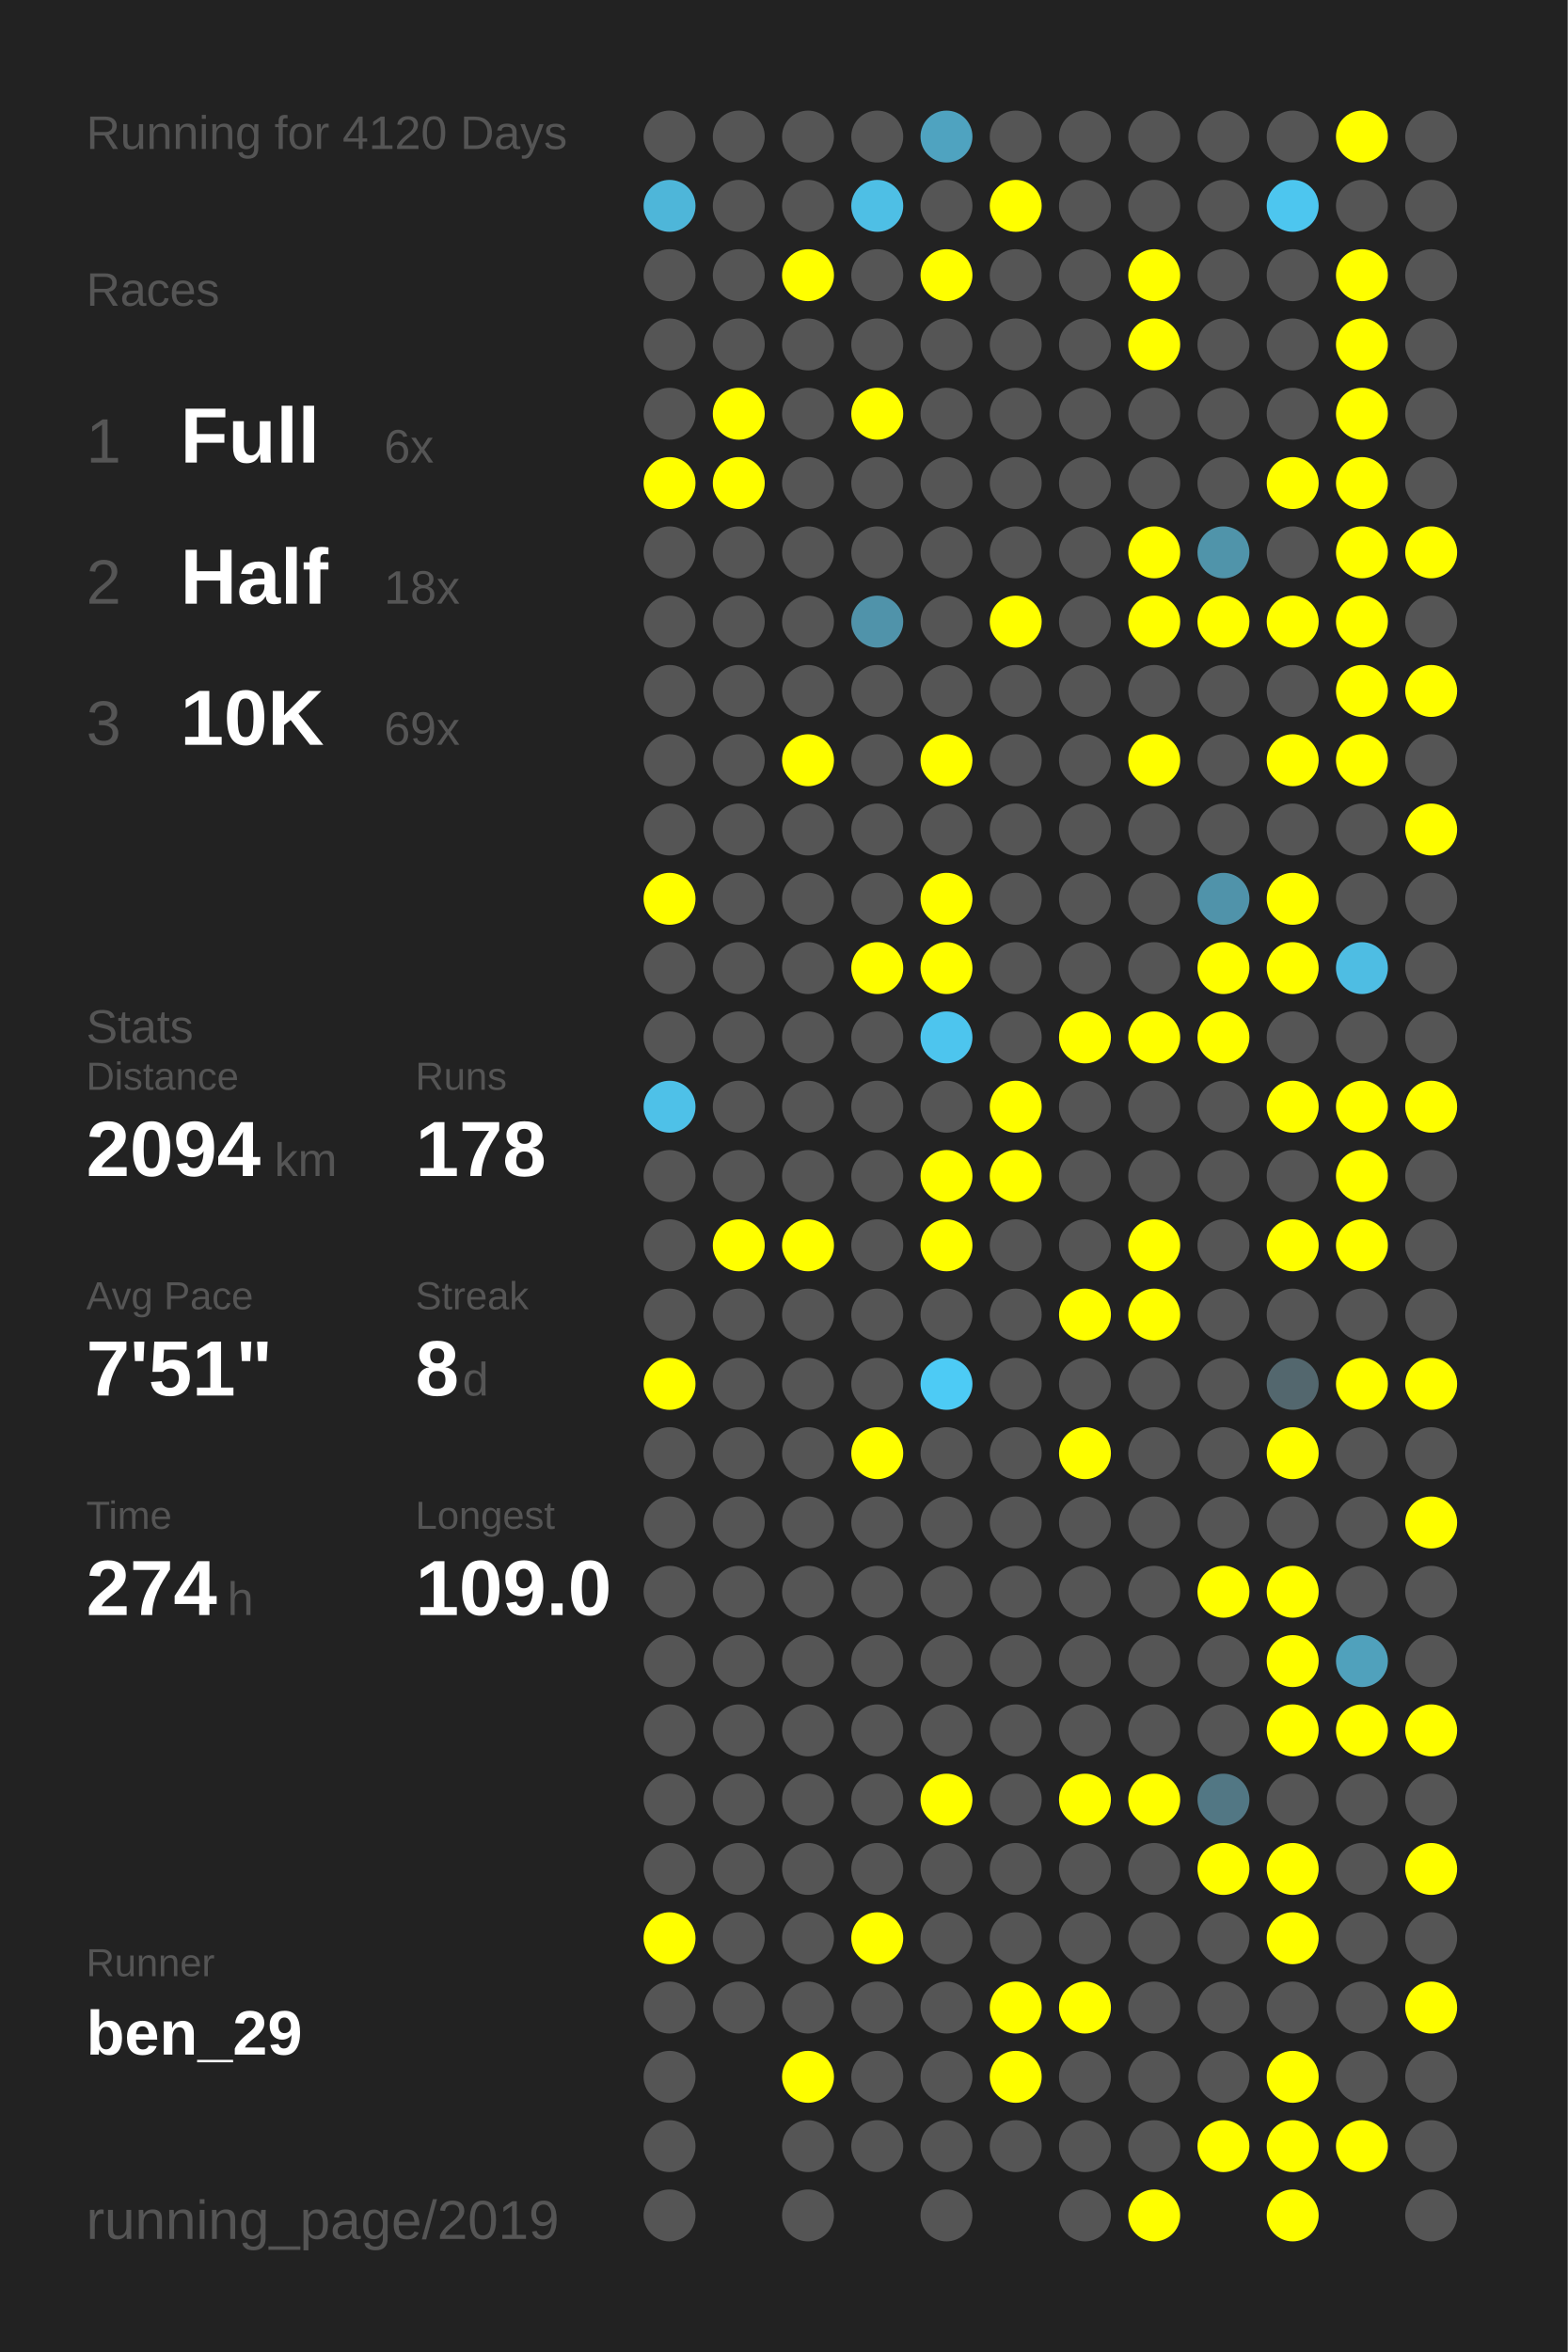
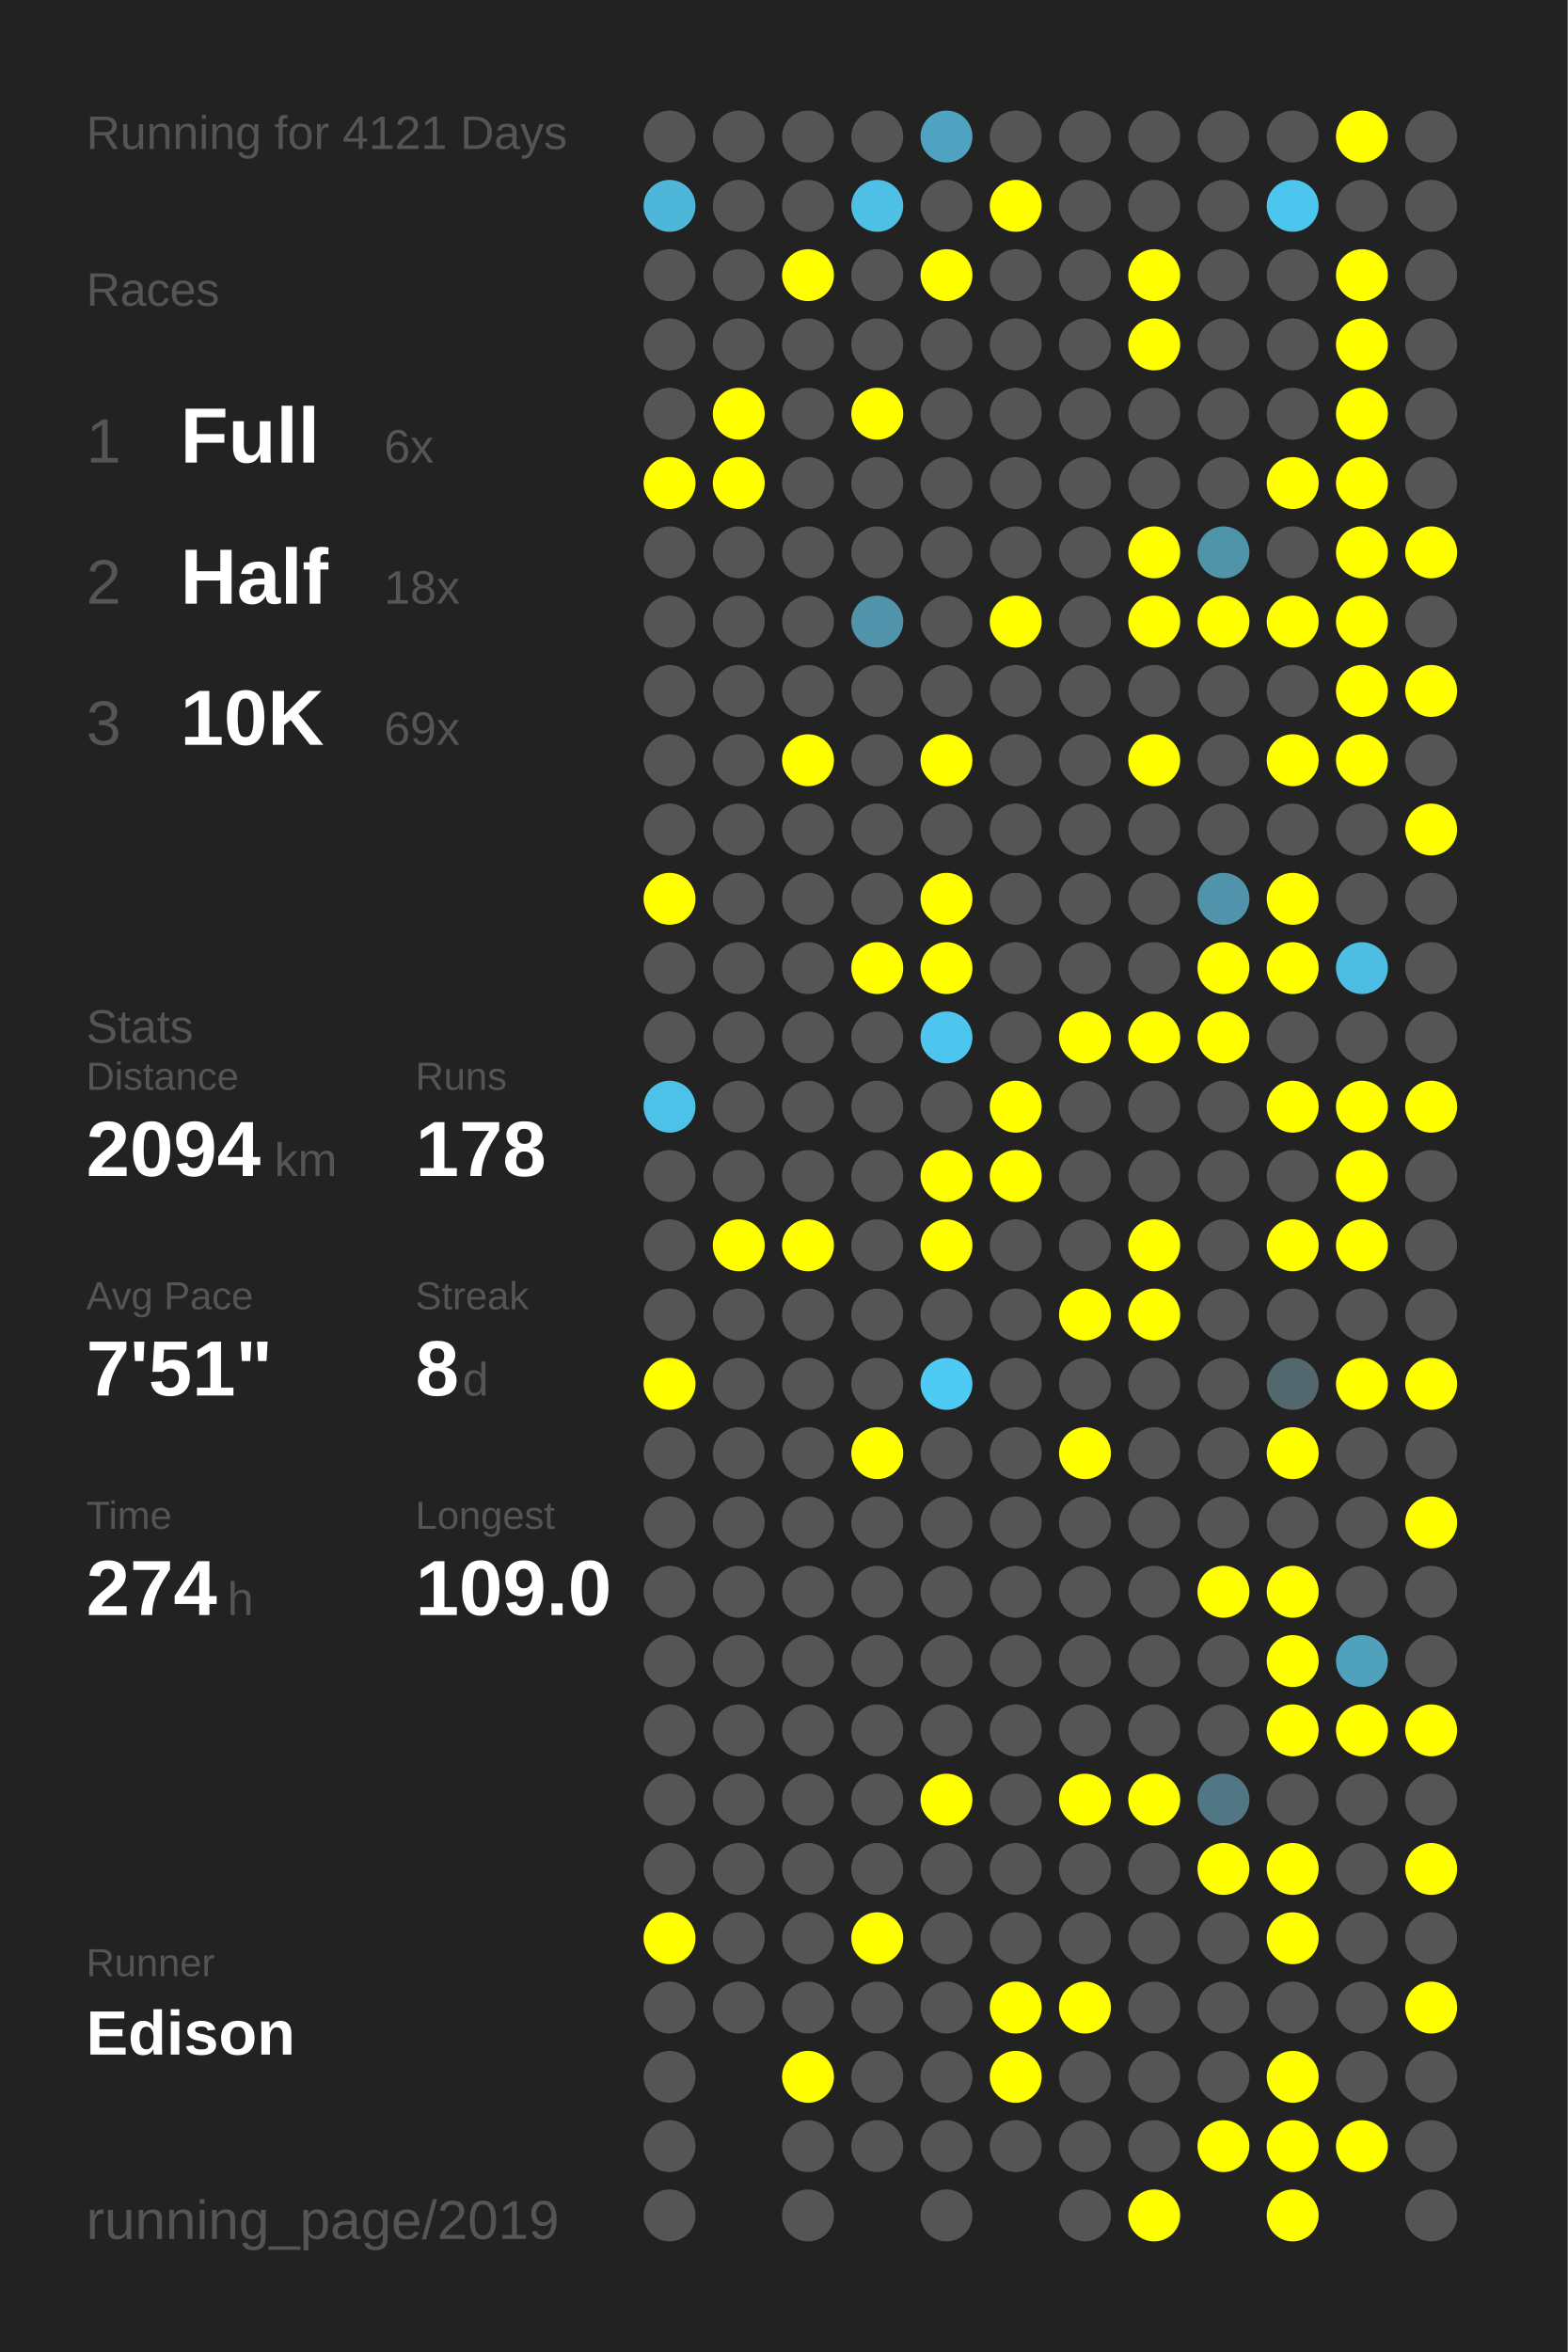
<svg xmlns="http://www.w3.org/2000/svg" baseProfile="full" height="300mm" version="1.1" viewBox="0,0,200,300" width="200mm">
  <defs />
  <rect fill="#222222" height="300" width="200" x="0" y="0" />
-   <text fill="#555555" style="font-size:6px; font-family:Arial;" x="11" y="19">Running for 4120 Days</text>
+   <text fill="#555555" style="font-size:6px; font-family:Arial;" x="11" y="19">Running for 4121 Days</text>
  <text fill="#555555" style="font-size:6px; font-family:Arial;" x="11" y="39">Races</text>
  <text fill="#555555" style="font-size:8px; font-family:Arial;" x="11" y="59">1</text>
  <text fill="#FFFFFF" style="font-size:10px; font-family:Arial; font-weight:bold;" x="23" y="59">Full</text>
  <text fill="#555555" style="font-size:6px; font-family:Arial;" x="49" y="59">6x</text>
  <text fill="#555555" style="font-size:8px; font-family:Arial;" x="11" y="77">2</text>
  <text fill="#FFFFFF" style="font-size:10px; font-family:Arial; font-weight:bold;" x="23" y="77">Half</text>
  <text fill="#555555" style="font-size:6px; font-family:Arial;" x="49" y="77">18x</text>
  <text fill="#555555" style="font-size:8px; font-family:Arial;" x="11" y="95">3</text>
  <text fill="#FFFFFF" style="font-size:10px; font-family:Arial; font-weight:bold;" x="23" y="95">10K</text>
  <text fill="#555555" style="font-size:6px; font-family:Arial;" x="49" y="95">69x</text>
  <text fill="#555555" style="font-size:6px; font-family:Arial;" x="11" y="133">Stats</text>
  <text fill="#555555" style="font-size:5px; font-family:Arial;" x="11" y="139">Distance</text>
  <text fill="#FFFFFF" style="font-size:10px; font-family:Arial; font-weight:bold;" x="11" y="150">2094</text>
  <text fill="#555555" style="font-size:6px; font-family:Arial;" x="35" y="150">km</text>
  <text fill="#555555" style="font-size:5px; font-family:Arial;" x="53" y="139">Runs</text>
  <text fill="#FFFFFF" style="font-size:10px; font-family:Arial; font-weight:bold;" x="53" y="150">178</text>
  <text fill="#555555" style="font-size:5px; font-family:Arial;" x="11" y="167">Avg Pace</text>
  <text fill="#FFFFFF" style="font-size:10px; font-family:Arial; font-weight:bold;" x="11" y="178">7'51"</text>
  <text fill="#555555" style="font-size:5px; font-family:Arial;" x="53" y="167">Streak</text>
  <text fill="#FFFFFF" style="font-size:10px; font-family:Arial; font-weight:bold;" x="53" y="178">8</text>
  <text fill="#555555" style="font-size:6px; font-family:Arial;" x="59" y="178">d</text>
  <text fill="#555555" style="font-size:5px; font-family:Arial;" x="11" y="195">Time</text>
  <text fill="#FFFFFF" style="font-size:10px; font-family:Arial; font-weight:bold;" x="11" y="206">274</text>
  <text fill="#555555" style="font-size:6px; font-family:Arial;" x="29" y="206">h</text>
  <text fill="#555555" style="font-size:5px; font-family:Arial;" x="53" y="195">Longest</text>
  <text fill="#FFFFFF" style="font-size:10px; font-family:Arial; font-weight:bold;" x="53" y="206">109.0</text>
  <text fill="#555555" style="font-size:5px; font-family:Arial;" x="11" y="252.065">Runner</text>
-   <text fill="#FFFFFF" style="font-size:8px; font-family:Arial; font-weight:bold;" x="11" y="262.065">ben_29</text>
+   <text fill="#FFFFFF" style="font-size:8px; font-family:Arial; font-weight:bold;" x="11" y="262.065">Edison</text>
  <text fill="#555555" style="font-size:7px; font-family:Arial;" x="11" y="285.581">running_page/2019</text>
  <circle cx="85.417" cy="17.419" fill="#555555" r="3.312" />
  <circle cx="85.417" cy="26.258" fill="#4eb6d9" r="3.312" />
  <circle cx="85.417" cy="35.097" fill="#555555" r="3.312" />
  <circle cx="85.417" cy="43.935" fill="#555555" r="3.312" />
  <circle cx="85.417" cy="52.774" fill="#555555" r="3.312" />
  <circle cx="85.417" cy="61.613" fill="#FFFF00" r="3.312" />
  <circle cx="85.417" cy="70.452" fill="#555555" r="3.312" />
  <circle cx="85.417" cy="79.29" fill="#555555" r="3.312" />
  <circle cx="85.417" cy="88.129" fill="#555555" r="3.312" />
  <circle cx="85.417" cy="96.968" fill="#555555" r="3.312" />
  <circle cx="85.417" cy="105.806" fill="#555555" r="3.312" />
  <circle cx="85.417" cy="114.645" fill="#FFFF00" r="3.312" />
  <circle cx="85.417" cy="123.484" fill="#555555" r="3.312" />
  <circle cx="85.417" cy="132.323" fill="#555555" r="3.312" />
  <circle cx="85.417" cy="141.161" fill="#4ec1e8" r="3.312" />
  <circle cx="85.417" cy="150" fill="#555555" r="3.312" />
  <circle cx="85.417" cy="158.839" fill="#555555" r="3.312" />
  <circle cx="85.417" cy="167.677" fill="#555555" r="3.312" />
  <circle cx="85.417" cy="176.516" fill="#FFFF00" r="3.312" />
  <circle cx="85.417" cy="185.355" fill="#555555" r="3.312" />
  <circle cx="85.417" cy="194.194" fill="#555555" r="3.312" />
  <circle cx="85.417" cy="203.032" fill="#555555" r="3.312" />
  <circle cx="85.417" cy="211.871" fill="#555555" r="3.312" />
  <circle cx="85.417" cy="220.71" fill="#555555" r="3.312" />
  <circle cx="85.417" cy="229.548" fill="#555555" r="3.312" />
  <circle cx="85.417" cy="238.387" fill="#555555" r="3.312" />
  <circle cx="85.417" cy="247.226" fill="#FFFF00" r="3.312" />
  <circle cx="85.417" cy="256.065" fill="#555555" r="3.312" />
  <circle cx="85.417" cy="264.903" fill="#555555" r="3.312" />
  <circle cx="85.417" cy="273.742" fill="#555555" r="3.312" />
  <circle cx="85.417" cy="282.581" fill="#555555" r="3.312" />
  <circle cx="94.25" cy="17.419" fill="#555555" r="3.312" />
  <circle cx="94.25" cy="26.258" fill="#555555" r="3.312" />
  <circle cx="94.25" cy="35.097" fill="#555555" r="3.312" />
  <circle cx="94.25" cy="43.935" fill="#555555" r="3.312" />
  <circle cx="94.25" cy="52.774" fill="#FFFF00" r="3.312" />
  <circle cx="94.25" cy="61.613" fill="#FFFF00" r="3.312" />
  <circle cx="94.25" cy="70.452" fill="#555555" r="3.312" />
  <circle cx="94.25" cy="79.29" fill="#555555" r="3.312" />
  <circle cx="94.25" cy="88.129" fill="#555555" r="3.312" />
  <circle cx="94.25" cy="96.968" fill="#555555" r="3.312" />
  <circle cx="94.25" cy="105.806" fill="#555555" r="3.312" />
  <circle cx="94.25" cy="114.645" fill="#555555" r="3.312" />
  <circle cx="94.25" cy="123.484" fill="#555555" r="3.312" />
  <circle cx="94.25" cy="132.323" fill="#555555" r="3.312" />
  <circle cx="94.25" cy="141.161" fill="#555555" r="3.312" />
  <circle cx="94.25" cy="150" fill="#555555" r="3.312" />
  <circle cx="94.25" cy="158.839" fill="#FFFF00" r="3.312" />
  <circle cx="94.25" cy="167.677" fill="#555555" r="3.312" />
  <circle cx="94.25" cy="176.516" fill="#555555" r="3.312" />
  <circle cx="94.25" cy="185.355" fill="#555555" r="3.312" />
  <circle cx="94.25" cy="194.194" fill="#555555" r="3.312" />
  <circle cx="94.25" cy="203.032" fill="#555555" r="3.312" />
  <circle cx="94.25" cy="211.871" fill="#555555" r="3.312" />
  <circle cx="94.25" cy="220.71" fill="#555555" r="3.312" />
  <circle cx="94.25" cy="229.548" fill="#555555" r="3.312" />
  <circle cx="94.25" cy="238.387" fill="#555555" r="3.312" />
  <circle cx="94.25" cy="247.226" fill="#555555" r="3.312" />
  <circle cx="94.25" cy="256.065" fill="#555555" r="3.312" />
  <circle cx="103.083" cy="17.419" fill="#555555" r="3.312" />
  <circle cx="103.083" cy="26.258" fill="#555555" r="3.312" />
  <circle cx="103.083" cy="35.097" fill="#FFFF00" r="3.312" />
  <circle cx="103.083" cy="43.935" fill="#555555" r="3.312" />
  <circle cx="103.083" cy="52.774" fill="#555555" r="3.312" />
  <circle cx="103.083" cy="61.613" fill="#555555" r="3.312" />
  <circle cx="103.083" cy="70.452" fill="#555555" r="3.312" />
  <circle cx="103.083" cy="79.29" fill="#555555" r="3.312" />
  <circle cx="103.083" cy="88.129" fill="#555555" r="3.312" />
  <circle cx="103.083" cy="96.968" fill="#FFFF00" r="3.312" />
  <circle cx="103.083" cy="105.806" fill="#555555" r="3.312" />
  <circle cx="103.083" cy="114.645" fill="#555555" r="3.312" />
  <circle cx="103.083" cy="123.484" fill="#555555" r="3.312" />
  <circle cx="103.083" cy="132.323" fill="#555555" r="3.312" />
  <circle cx="103.083" cy="141.161" fill="#555555" r="3.312" />
  <circle cx="103.083" cy="150" fill="#555555" r="3.312" />
  <circle cx="103.083" cy="158.839" fill="#FFFF00" r="3.312" />
  <circle cx="103.083" cy="167.677" fill="#555555" r="3.312" />
  <circle cx="103.083" cy="176.516" fill="#555555" r="3.312" />
  <circle cx="103.083" cy="185.355" fill="#555555" r="3.312" />
  <circle cx="103.083" cy="194.194" fill="#555555" r="3.312" />
  <circle cx="103.083" cy="203.032" fill="#555555" r="3.312" />
  <circle cx="103.083" cy="211.871" fill="#555555" r="3.312" />
  <circle cx="103.083" cy="220.71" fill="#555555" r="3.312" />
  <circle cx="103.083" cy="229.548" fill="#555555" r="3.312" />
  <circle cx="103.083" cy="238.387" fill="#555555" r="3.312" />
  <circle cx="103.083" cy="247.226" fill="#555555" r="3.312" />
  <circle cx="103.083" cy="256.065" fill="#555555" r="3.312" />
  <circle cx="103.083" cy="264.903" fill="#FFFF00" r="3.312" />
  <circle cx="103.083" cy="273.742" fill="#555555" r="3.312" />
  <circle cx="103.083" cy="282.581" fill="#555555" r="3.312" />
  <circle cx="111.917" cy="17.419" fill="#555555" r="3.312" />
  <circle cx="111.917" cy="26.258" fill="#4ebfe5" r="3.312" />
  <circle cx="111.917" cy="35.097" fill="#555555" r="3.312" />
  <circle cx="111.917" cy="43.935" fill="#555555" r="3.312" />
  <circle cx="111.917" cy="52.774" fill="#FFFF00" r="3.312" />
  <circle cx="111.917" cy="61.613" fill="#555555" r="3.312" />
  <circle cx="111.917" cy="70.452" fill="#555555" r="3.312" />
  <circle cx="111.917" cy="79.29" fill="#5093aa" r="3.312" />
  <circle cx="111.917" cy="88.129" fill="#555555" r="3.312" />
  <circle cx="111.917" cy="96.968" fill="#555555" r="3.312" />
  <circle cx="111.917" cy="105.806" fill="#555555" r="3.312" />
  <circle cx="111.917" cy="114.645" fill="#555555" r="3.312" />
  <circle cx="111.917" cy="123.484" fill="#FFFF00" r="3.312" />
  <circle cx="111.917" cy="132.323" fill="#555555" r="3.312" />
  <circle cx="111.917" cy="141.161" fill="#555555" r="3.312" />
  <circle cx="111.917" cy="150" fill="#555555" r="3.312" />
  <circle cx="111.917" cy="158.839" fill="#555555" r="3.312" />
  <circle cx="111.917" cy="167.677" fill="#555555" r="3.312" />
  <circle cx="111.917" cy="176.516" fill="#555555" r="3.312" />
  <circle cx="111.917" cy="185.355" fill="#FFFF00" r="3.312" />
  <circle cx="111.917" cy="194.194" fill="#555555" r="3.312" />
  <circle cx="111.917" cy="203.032" fill="#555555" r="3.312" />
  <circle cx="111.917" cy="211.871" fill="#555555" r="3.312" />
  <circle cx="111.917" cy="220.71" fill="#555555" r="3.312" />
  <circle cx="111.917" cy="229.548" fill="#555555" r="3.312" />
  <circle cx="111.917" cy="238.387" fill="#555555" r="3.312" />
  <circle cx="111.917" cy="247.226" fill="#FFFF00" r="3.312" />
  <circle cx="111.917" cy="256.065" fill="#555555" r="3.312" />
  <circle cx="111.917" cy="264.903" fill="#555555" r="3.312" />
  <circle cx="111.917" cy="273.742" fill="#555555" r="3.312" />
  <circle cx="120.75" cy="17.419" fill="#4fa3c0" r="3.312" />
  <circle cx="120.75" cy="26.258" fill="#555555" r="3.312" />
  <circle cx="120.75" cy="35.097" fill="#FFFF00" r="3.312" />
  <circle cx="120.75" cy="43.935" fill="#555555" r="3.312" />
  <circle cx="120.75" cy="52.774" fill="#555555" r="3.312" />
  <circle cx="120.75" cy="61.613" fill="#555555" r="3.312" />
  <circle cx="120.75" cy="70.452" fill="#555555" r="3.312" />
  <circle cx="120.75" cy="79.29" fill="#555555" r="3.312" />
  <circle cx="120.75" cy="88.129" fill="#555555" r="3.312" />
  <circle cx="120.75" cy="96.968" fill="#FFFF00" r="3.312" />
  <circle cx="120.75" cy="105.806" fill="#555555" r="3.312" />
  <circle cx="120.75" cy="114.645" fill="#FFFF00" r="3.312" />
  <circle cx="120.75" cy="123.484" fill="#FFFF00" r="3.312" />
  <circle cx="120.75" cy="132.323" fill="#4dc5ee" r="3.312" />
  <circle cx="120.75" cy="141.161" fill="#555555" r="3.312" />
  <circle cx="120.75" cy="150" fill="#FFFF00" r="3.312" />
  <circle cx="120.75" cy="158.839" fill="#FFFF00" r="3.312" />
  <circle cx="120.75" cy="167.677" fill="#555555" r="3.312" />
  <circle cx="120.75" cy="176.516" fill="#4dcbf5" r="3.312" />
  <circle cx="120.75" cy="185.355" fill="#555555" r="3.312" />
  <circle cx="120.75" cy="194.194" fill="#555555" r="3.312" />
  <circle cx="120.75" cy="203.032" fill="#555555" r="3.312" />
  <circle cx="120.75" cy="211.871" fill="#555555" r="3.312" />
  <circle cx="120.75" cy="220.71" fill="#555555" r="3.312" />
  <circle cx="120.75" cy="229.548" fill="#FFFF00" r="3.312" />
  <circle cx="120.75" cy="238.387" fill="#555555" r="3.312" />
  <circle cx="120.75" cy="247.226" fill="#555555" r="3.312" />
  <circle cx="120.75" cy="256.065" fill="#555555" r="3.312" />
  <circle cx="120.75" cy="264.903" fill="#555555" r="3.312" />
  <circle cx="120.75" cy="273.742" fill="#555555" r="3.312" />
  <circle cx="120.75" cy="282.581" fill="#555555" r="3.312" />
  <circle cx="129.583" cy="17.419" fill="#555555" r="3.312" />
  <circle cx="129.583" cy="26.258" fill="#FFFF00" r="3.312" />
  <circle cx="129.583" cy="35.097" fill="#555555" r="3.312" />
  <circle cx="129.583" cy="43.935" fill="#555555" r="3.312" />
  <circle cx="129.583" cy="52.774" fill="#555555" r="3.312" />
  <circle cx="129.583" cy="61.613" fill="#555555" r="3.312" />
  <circle cx="129.583" cy="70.452" fill="#555555" r="3.312" />
  <circle cx="129.583" cy="79.29" fill="#FFFF00" r="3.312" />
  <circle cx="129.583" cy="88.129" fill="#555555" r="3.312" />
  <circle cx="129.583" cy="96.968" fill="#555555" r="3.312" />
  <circle cx="129.583" cy="105.806" fill="#555555" r="3.312" />
  <circle cx="129.583" cy="114.645" fill="#555555" r="3.312" />
  <circle cx="129.583" cy="123.484" fill="#555555" r="3.312" />
  <circle cx="129.583" cy="132.323" fill="#555555" r="3.312" />
  <circle cx="129.583" cy="141.161" fill="#FFFF00" r="3.312" />
  <circle cx="129.583" cy="150" fill="#FFFF00" r="3.312" />
  <circle cx="129.583" cy="158.839" fill="#555555" r="3.312" />
  <circle cx="129.583" cy="167.677" fill="#555555" r="3.312" />
  <circle cx="129.583" cy="176.516" fill="#555555" r="3.312" />
  <circle cx="129.583" cy="185.355" fill="#555555" r="3.312" />
  <circle cx="129.583" cy="194.194" fill="#555555" r="3.312" />
  <circle cx="129.583" cy="203.032" fill="#555555" r="3.312" />
  <circle cx="129.583" cy="211.871" fill="#555555" r="3.312" />
  <circle cx="129.583" cy="220.71" fill="#555555" r="3.312" />
  <circle cx="129.583" cy="229.548" fill="#555555" r="3.312" />
  <circle cx="129.583" cy="238.387" fill="#555555" r="3.312" />
  <circle cx="129.583" cy="247.226" fill="#555555" r="3.312" />
  <circle cx="129.583" cy="256.065" fill="#FFFF00" r="3.312" />
  <circle cx="129.583" cy="264.903" fill="#FFFF00" r="3.312" />
  <circle cx="129.583" cy="273.742" fill="#555555" r="3.312" />
  <circle cx="138.417" cy="17.419" fill="#555555" r="3.312" />
  <circle cx="138.417" cy="26.258" fill="#555555" r="3.312" />
  <circle cx="138.417" cy="35.097" fill="#555555" r="3.312" />
  <circle cx="138.417" cy="43.935" fill="#555555" r="3.312" />
  <circle cx="138.417" cy="52.774" fill="#555555" r="3.312" />
  <circle cx="138.417" cy="61.613" fill="#555555" r="3.312" />
  <circle cx="138.417" cy="70.452" fill="#555555" r="3.312" />
  <circle cx="138.417" cy="79.29" fill="#555555" r="3.312" />
  <circle cx="138.417" cy="88.129" fill="#555555" r="3.312" />
  <circle cx="138.417" cy="96.968" fill="#555555" r="3.312" />
  <circle cx="138.417" cy="105.806" fill="#555555" r="3.312" />
  <circle cx="138.417" cy="114.645" fill="#555555" r="3.312" />
  <circle cx="138.417" cy="123.484" fill="#555555" r="3.312" />
  <circle cx="138.417" cy="132.323" fill="#FFFF00" r="3.312" />
  <circle cx="138.417" cy="141.161" fill="#555555" r="3.312" />
  <circle cx="138.417" cy="150" fill="#555555" r="3.312" />
  <circle cx="138.417" cy="158.839" fill="#555555" r="3.312" />
  <circle cx="138.417" cy="167.677" fill="#FFFF00" r="3.312" />
  <circle cx="138.417" cy="176.516" fill="#555555" r="3.312" />
  <circle cx="138.417" cy="185.355" fill="#FFFF00" r="3.312" />
  <circle cx="138.417" cy="194.194" fill="#555555" r="3.312" />
  <circle cx="138.417" cy="203.032" fill="#555555" r="3.312" />
  <circle cx="138.417" cy="211.871" fill="#555555" r="3.312" />
  <circle cx="138.417" cy="220.71" fill="#555555" r="3.312" />
  <circle cx="138.417" cy="229.548" fill="#FFFF00" r="3.312" />
  <circle cx="138.417" cy="238.387" fill="#555555" r="3.312" />
  <circle cx="138.417" cy="247.226" fill="#555555" r="3.312" />
  <circle cx="138.417" cy="256.065" fill="#FFFF00" r="3.312" />
  <circle cx="138.417" cy="264.903" fill="#555555" r="3.312" />
  <circle cx="138.417" cy="273.742" fill="#555555" r="3.312" />
  <circle cx="138.417" cy="282.581" fill="#555555" r="3.312" />
  <circle cx="147.25" cy="17.419" fill="#555555" r="3.312" />
  <circle cx="147.25" cy="26.258" fill="#555555" r="3.312" />
  <circle cx="147.25" cy="35.097" fill="#FFFF00" r="3.312" />
  <circle cx="147.25" cy="43.935" fill="#FFFF00" r="3.312" />
  <circle cx="147.25" cy="52.774" fill="#555555" r="3.312" />
  <circle cx="147.25" cy="61.613" fill="#555555" r="3.312" />
  <circle cx="147.25" cy="70.452" fill="#FFFF00" r="3.312" />
  <circle cx="147.25" cy="79.29" fill="#FFFF00" r="3.312" />
  <circle cx="147.25" cy="88.129" fill="#555555" r="3.312" />
  <circle cx="147.25" cy="96.968" fill="#FFFF00" r="3.312" />
  <circle cx="147.25" cy="105.806" fill="#555555" r="3.312" />
  <circle cx="147.25" cy="114.645" fill="#555555" r="3.312" />
  <circle cx="147.25" cy="123.484" fill="#555555" r="3.312" />
  <circle cx="147.25" cy="132.323" fill="#FFFF00" r="3.312" />
  <circle cx="147.25" cy="141.161" fill="#555555" r="3.312" />
  <circle cx="147.25" cy="150" fill="#555555" r="3.312" />
  <circle cx="147.25" cy="158.839" fill="#FFFF00" r="3.312" />
  <circle cx="147.25" cy="167.677" fill="#FFFF00" r="3.312" />
  <circle cx="147.25" cy="176.516" fill="#555555" r="3.312" />
  <circle cx="147.25" cy="185.355" fill="#555555" r="3.312" />
  <circle cx="147.25" cy="194.194" fill="#555555" r="3.312" />
  <circle cx="147.25" cy="203.032" fill="#555555" r="3.312" />
  <circle cx="147.25" cy="211.871" fill="#555555" r="3.312" />
  <circle cx="147.25" cy="220.71" fill="#555555" r="3.312" />
  <circle cx="147.25" cy="229.548" fill="#FFFF00" r="3.312" />
  <circle cx="147.25" cy="238.387" fill="#555555" r="3.312" />
  <circle cx="147.25" cy="247.226" fill="#555555" r="3.312" />
  <circle cx="147.25" cy="256.065" fill="#555555" r="3.312" />
  <circle cx="147.25" cy="264.903" fill="#555555" r="3.312" />
  <circle cx="147.25" cy="273.742" fill="#555555" r="3.312" />
  <circle cx="147.25" cy="282.581" fill="#FFFF00" r="3.312" />
  <circle cx="156.083" cy="17.419" fill="#555555" r="3.312" />
  <circle cx="156.083" cy="26.258" fill="#555555" r="3.312" />
  <circle cx="156.083" cy="35.097" fill="#555555" r="3.312" />
  <circle cx="156.083" cy="43.935" fill="#555555" r="3.312" />
  <circle cx="156.083" cy="52.774" fill="#555555" r="3.312" />
  <circle cx="156.083" cy="61.613" fill="#555555" r="3.312" />
  <circle cx="156.083" cy="70.452" fill="#5094aa" r="3.312" />
  <circle cx="156.083" cy="79.29" fill="#FFFF00" r="3.312" />
  <circle cx="156.083" cy="88.129" fill="#555555" r="3.312" />
  <circle cx="156.083" cy="96.968" fill="#555555" r="3.312" />
  <circle cx="156.083" cy="105.806" fill="#555555" r="3.312" />
  <circle cx="156.083" cy="114.645" fill="#5093aa" r="3.312" />
  <circle cx="156.083" cy="123.484" fill="#FFFF00" r="3.312" />
  <circle cx="156.083" cy="132.323" fill="#FFFF00" r="3.312" />
  <circle cx="156.083" cy="141.161" fill="#555555" r="3.312" />
  <circle cx="156.083" cy="150" fill="#555555" r="3.312" />
  <circle cx="156.083" cy="158.839" fill="#555555" r="3.312" />
  <circle cx="156.083" cy="167.677" fill="#555555" r="3.312" />
  <circle cx="156.083" cy="176.516" fill="#555555" r="3.312" />
  <circle cx="156.083" cy="185.355" fill="#555555" r="3.312" />
  <circle cx="156.083" cy="194.194" fill="#555555" r="3.312" />
  <circle cx="156.083" cy="203.032" fill="#FFFF00" r="3.312" />
  <circle cx="156.083" cy="211.871" fill="#555555" r="3.312" />
  <circle cx="156.083" cy="220.71" fill="#555555" r="3.312" />
  <circle cx="156.083" cy="229.548" fill="#527784" r="3.312" />
  <circle cx="156.083" cy="238.387" fill="#FFFF00" r="3.312" />
  <circle cx="156.083" cy="247.226" fill="#555555" r="3.312" />
  <circle cx="156.083" cy="256.065" fill="#555555" r="3.312" />
  <circle cx="156.083" cy="264.903" fill="#555555" r="3.312" />
  <circle cx="156.083" cy="273.742" fill="#FFFF00" r="3.312" />
  <circle cx="164.917" cy="17.419" fill="#555555" r="3.312" />
  <circle cx="164.917" cy="26.258" fill="#4dc6ef" r="3.312" />
  <circle cx="164.917" cy="35.097" fill="#555555" r="3.312" />
  <circle cx="164.917" cy="43.935" fill="#555555" r="3.312" />
  <circle cx="164.917" cy="52.774" fill="#555555" r="3.312" />
  <circle cx="164.917" cy="61.613" fill="#FFFF00" r="3.312" />
  <circle cx="164.917" cy="70.452" fill="#555555" r="3.312" />
  <circle cx="164.917" cy="79.29" fill="#FFFF00" r="3.312" />
  <circle cx="164.917" cy="88.129" fill="#555555" r="3.312" />
  <circle cx="164.917" cy="96.968" fill="#FFFF00" r="3.312" />
  <circle cx="164.917" cy="105.806" fill="#555555" r="3.312" />
  <circle cx="164.917" cy="114.645" fill="#FFFF00" r="3.312" />
  <circle cx="164.917" cy="123.484" fill="#FFFF00" r="3.312" />
  <circle cx="164.917" cy="132.323" fill="#555555" r="3.312" />
  <circle cx="164.917" cy="141.161" fill="#FFFF00" r="3.312" />
  <circle cx="164.917" cy="150" fill="#555555" r="3.312" />
  <circle cx="164.917" cy="158.839" fill="#FFFF00" r="3.312" />
  <circle cx="164.917" cy="167.677" fill="#555555" r="3.312" />
  <circle cx="164.917" cy="176.516" fill="#53676e" r="3.312" />
  <circle cx="164.917" cy="185.355" fill="#FFFF00" r="3.312" />
  <circle cx="164.917" cy="194.194" fill="#555555" r="3.312" />
  <circle cx="164.917" cy="203.032" fill="#FFFF00" r="3.312" />
  <circle cx="164.917" cy="211.871" fill="#FFFF00" r="3.312" />
  <circle cx="164.917" cy="220.71" fill="#FFFF00" r="3.312" />
  <circle cx="164.917" cy="229.548" fill="#555555" r="3.312" />
  <circle cx="164.917" cy="238.387" fill="#FFFF00" r="3.312" />
  <circle cx="164.917" cy="247.226" fill="#FFFF00" r="3.312" />
  <circle cx="164.917" cy="256.065" fill="#555555" r="3.312" />
  <circle cx="164.917" cy="264.903" fill="#FFFF00" r="3.312" />
  <circle cx="164.917" cy="273.742" fill="#FFFF00" r="3.312" />
  <circle cx="164.917" cy="282.581" fill="#FFFF00" r="3.312" />
  <circle cx="173.75" cy="17.419" fill="#FFFF00" r="3.312" />
  <circle cx="173.75" cy="26.258" fill="#555555" r="3.312" />
  <circle cx="173.75" cy="35.097" fill="#FFFF00" r="3.312" />
  <circle cx="173.75" cy="43.935" fill="#FFFF00" r="3.312" />
  <circle cx="173.75" cy="52.774" fill="#FFFF00" r="3.312" />
  <circle cx="173.75" cy="61.613" fill="#FFFF00" r="3.312" />
  <circle cx="173.75" cy="70.452" fill="#FFFF00" r="3.312" />
  <circle cx="173.75" cy="79.29" fill="#FFFF00" r="3.312" />
  <circle cx="173.75" cy="88.129" fill="#FFFF00" r="3.312" />
  <circle cx="173.75" cy="96.968" fill="#FFFF00" r="3.312" />
  <circle cx="173.75" cy="105.806" fill="#555555" r="3.312" />
  <circle cx="173.75" cy="114.645" fill="#555555" r="3.312" />
  <circle cx="173.75" cy="123.484" fill="#4ebde3" r="3.312" />
  <circle cx="173.75" cy="132.323" fill="#555555" r="3.312" />
  <circle cx="173.75" cy="141.161" fill="#FFFF00" r="3.312" />
  <circle cx="173.75" cy="150" fill="#FFFF00" r="3.312" />
  <circle cx="173.75" cy="158.839" fill="#FFFF00" r="3.312" />
  <circle cx="173.75" cy="167.677" fill="#555555" r="3.312" />
  <circle cx="173.75" cy="176.516" fill="#FFFF00" r="3.312" />
  <circle cx="173.75" cy="185.355" fill="#555555" r="3.312" />
  <circle cx="173.75" cy="194.194" fill="#555555" r="3.312" />
  <circle cx="173.75" cy="203.032" fill="#555555" r="3.312" />
  <circle cx="173.75" cy="211.871" fill="#50a1bc" r="3.312" />
  <circle cx="173.75" cy="220.71" fill="#FFFF00" r="3.312" />
  <circle cx="173.75" cy="229.548" fill="#555555" r="3.312" />
  <circle cx="173.75" cy="238.387" fill="#555555" r="3.312" />
  <circle cx="173.75" cy="247.226" fill="#555555" r="3.312" />
  <circle cx="173.75" cy="256.065" fill="#555555" r="3.312" />
  <circle cx="173.75" cy="264.903" fill="#555555" r="3.312" />
  <circle cx="173.75" cy="273.742" fill="#FFFF00" r="3.312" />
  <circle cx="182.583" cy="17.419" fill="#555555" r="3.312" />
  <circle cx="182.583" cy="26.258" fill="#555555" r="3.312" />
  <circle cx="182.583" cy="35.097" fill="#555555" r="3.312" />
  <circle cx="182.583" cy="43.935" fill="#555555" r="3.312" />
  <circle cx="182.583" cy="52.774" fill="#555555" r="3.312" />
  <circle cx="182.583" cy="61.613" fill="#555555" r="3.312" />
  <circle cx="182.583" cy="70.452" fill="#FFFF00" r="3.312" />
  <circle cx="182.583" cy="79.29" fill="#555555" r="3.312" />
  <circle cx="182.583" cy="88.129" fill="#FFFF00" r="3.312" />
  <circle cx="182.583" cy="96.968" fill="#555555" r="3.312" />
  <circle cx="182.583" cy="105.806" fill="#FFFF00" r="3.312" />
  <circle cx="182.583" cy="114.645" fill="#555555" r="3.312" />
  <circle cx="182.583" cy="123.484" fill="#555555" r="3.312" />
  <circle cx="182.583" cy="132.323" fill="#555555" r="3.312" />
  <circle cx="182.583" cy="141.161" fill="#FFFF00" r="3.312" />
  <circle cx="182.583" cy="150" fill="#555555" r="3.312" />
  <circle cx="182.583" cy="158.839" fill="#555555" r="3.312" />
  <circle cx="182.583" cy="167.677" fill="#555555" r="3.312" />
  <circle cx="182.583" cy="176.516" fill="#FFFF00" r="3.312" />
  <circle cx="182.583" cy="185.355" fill="#555555" r="3.312" />
  <circle cx="182.583" cy="194.194" fill="#FFFF00" r="3.312" />
  <circle cx="182.583" cy="203.032" fill="#555555" r="3.312" />
  <circle cx="182.583" cy="211.871" fill="#555555" r="3.312" />
  <circle cx="182.583" cy="220.71" fill="#FFFF00" r="3.312" />
  <circle cx="182.583" cy="229.548" fill="#555555" r="3.312" />
  <circle cx="182.583" cy="238.387" fill="#FFFF00" r="3.312" />
  <circle cx="182.583" cy="247.226" fill="#555555" r="3.312" />
  <circle cx="182.583" cy="256.065" fill="#FFFF00" r="3.312" />
  <circle cx="182.583" cy="264.903" fill="#555555" r="3.312" />
  <circle cx="182.583" cy="273.742" fill="#555555" r="3.312" />
  <circle cx="182.583" cy="282.581" fill="#555555" r="3.312" />
</svg>
